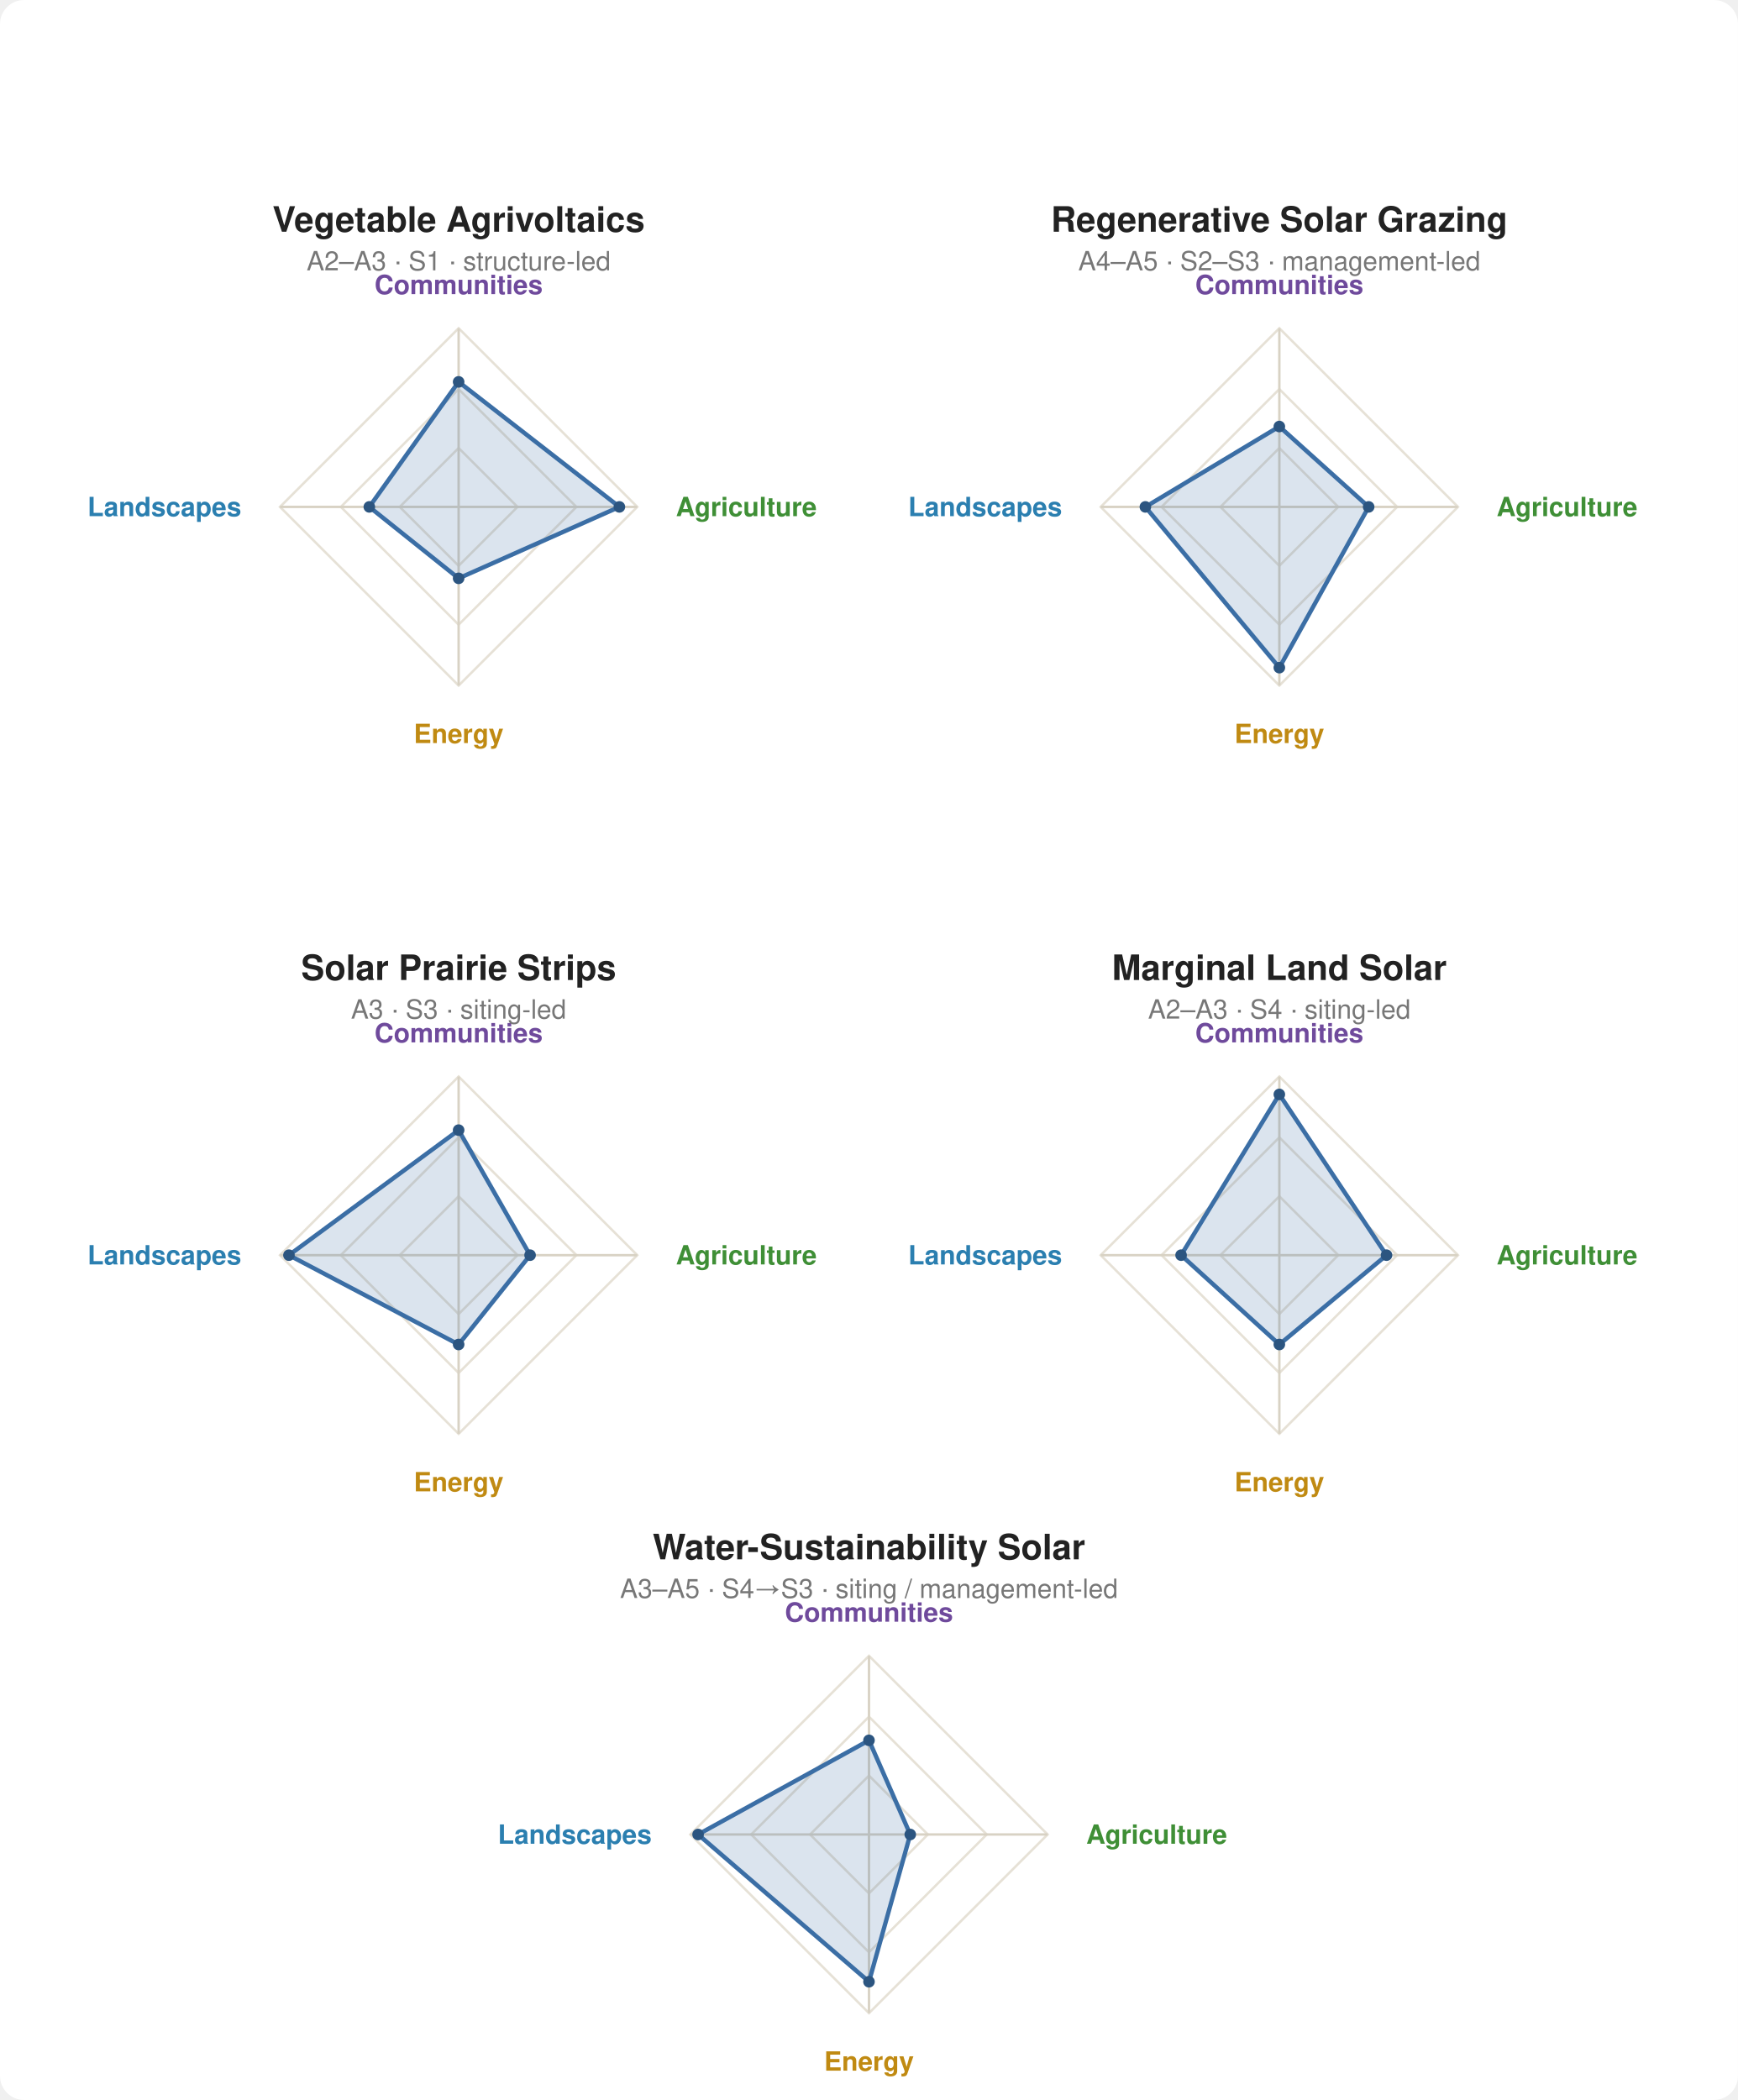
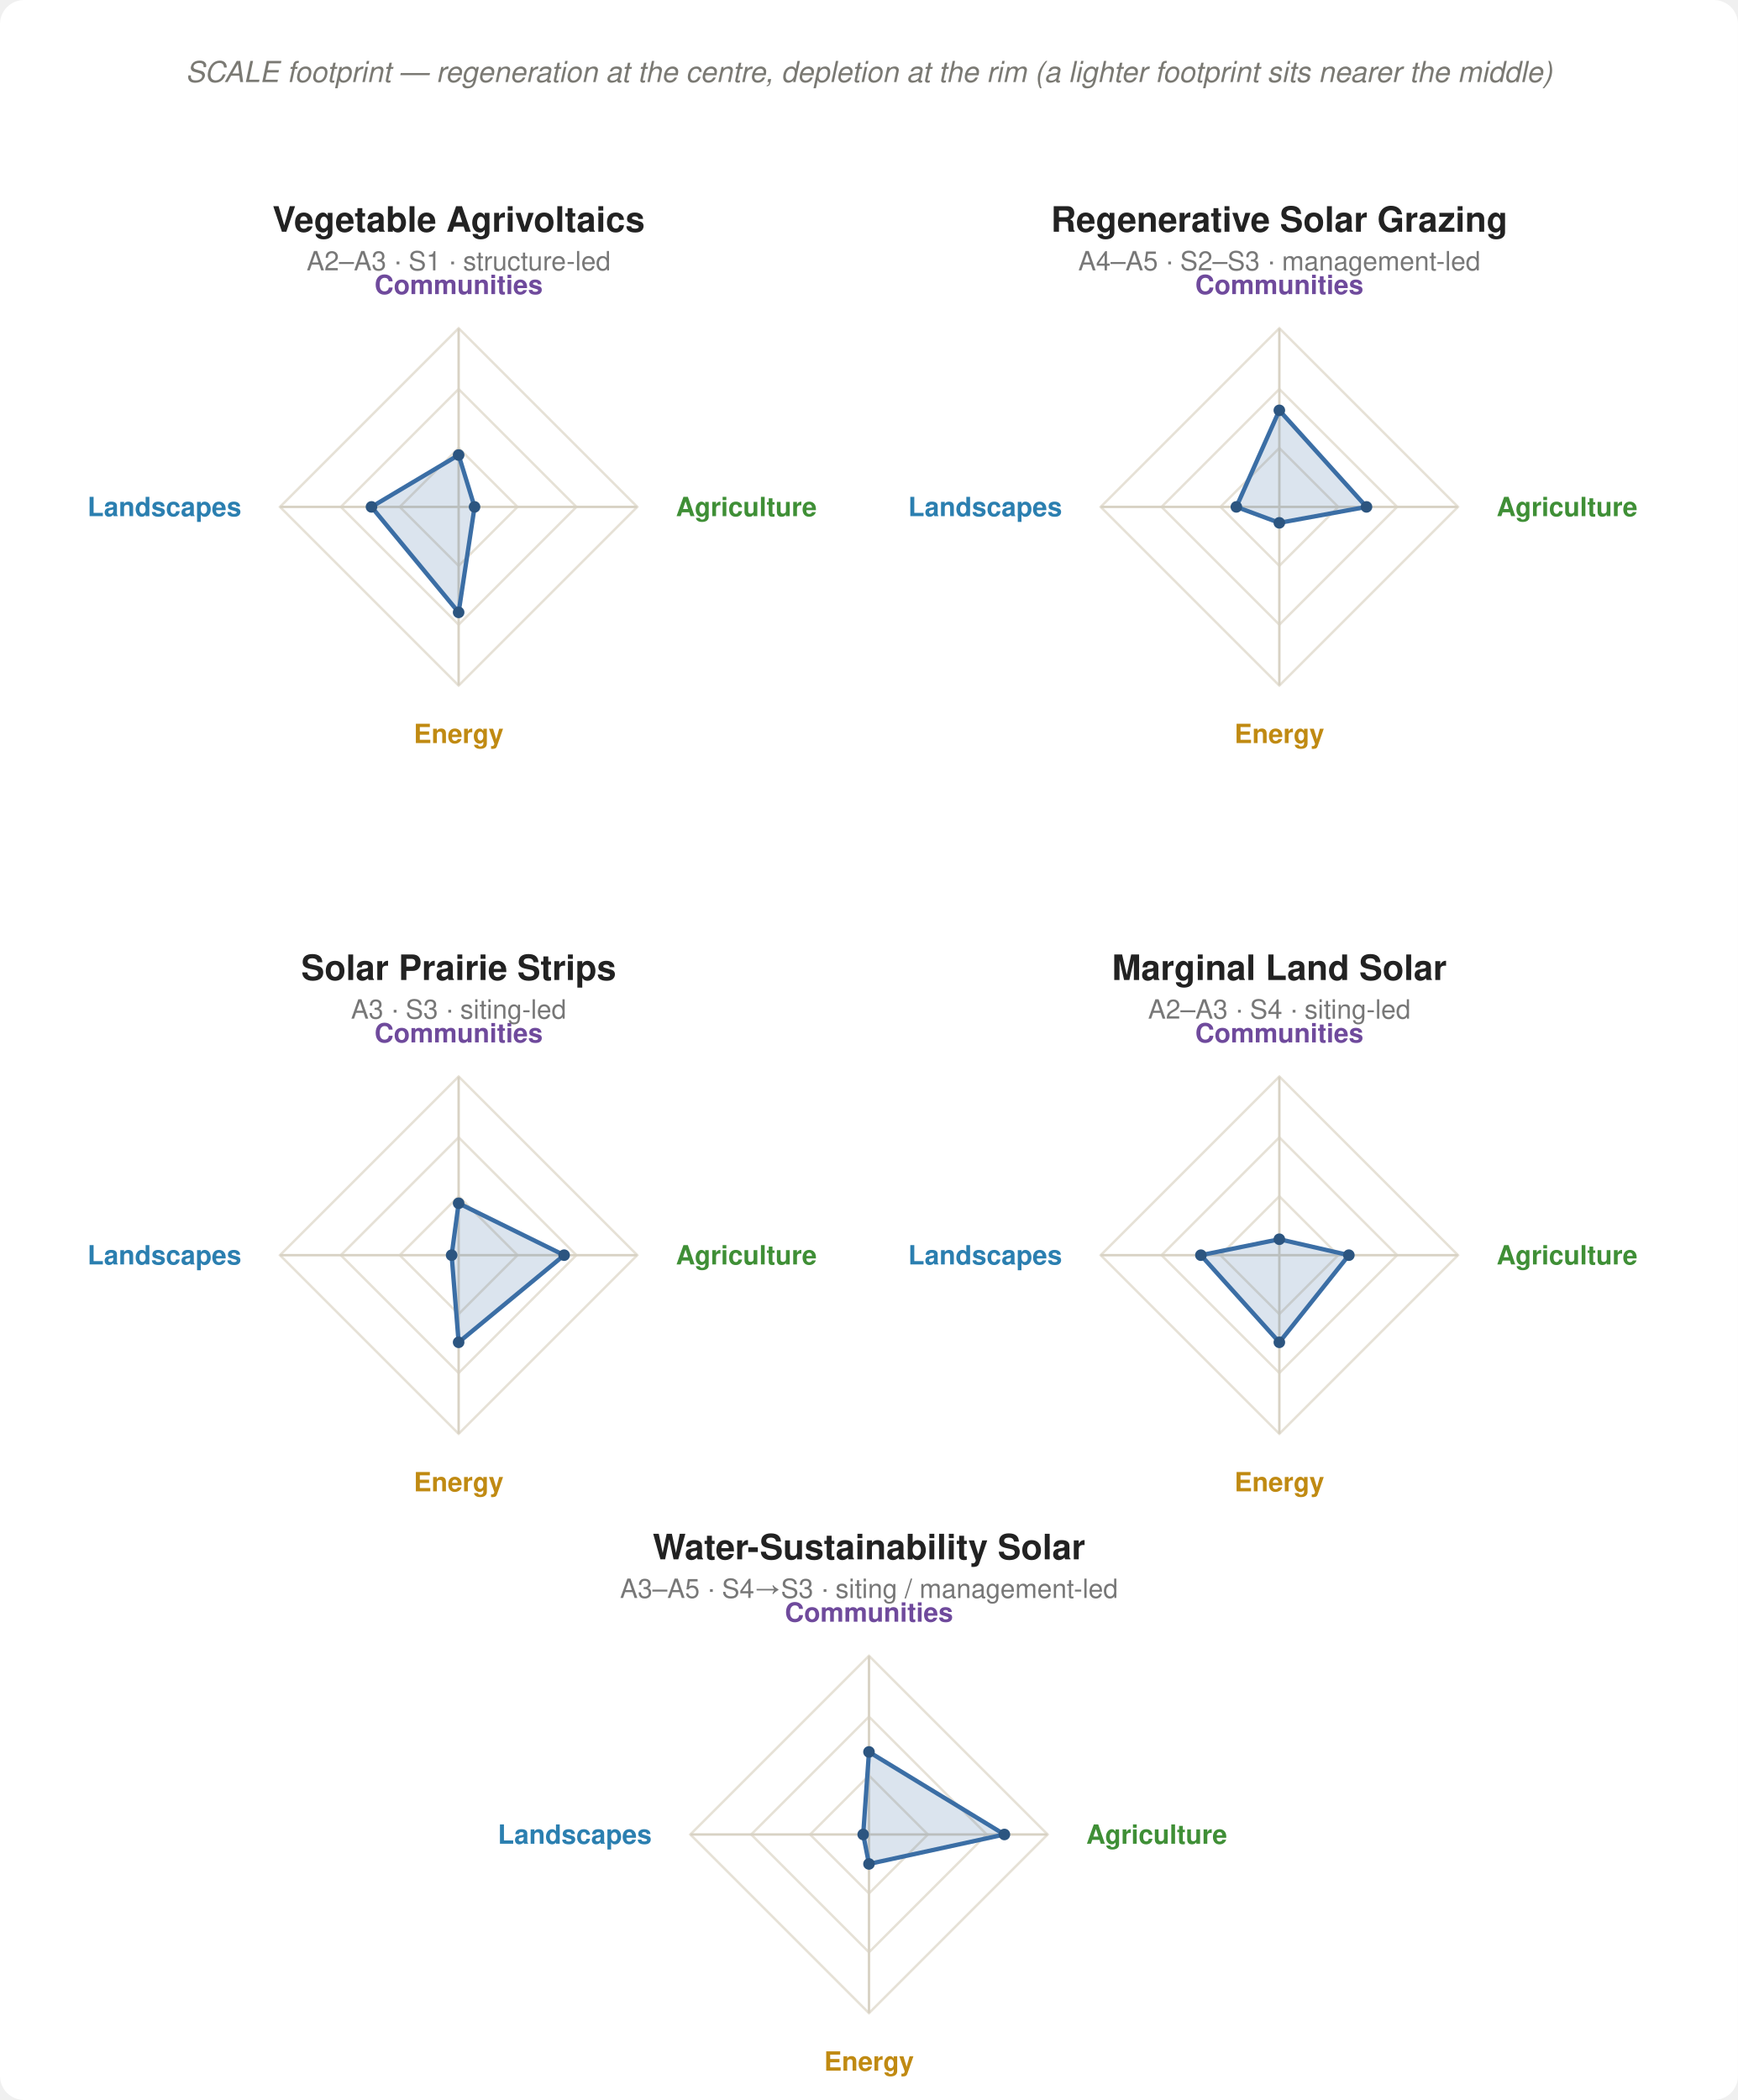
<svg xmlns="http://www.w3.org/2000/svg" viewBox="0 0 720 870" font-family="Helvetica, Arial, sans-serif">
  <rect width="720" height="870" rx="10" fill="#ffffff" />
+   <text x="360" y="34" fill="#7a7973" font-size="12" font-style="italic" text-anchor="middle">SCALE footprint — regeneration at the centre, depletion at the rim (a lighter footprint sits nearer the middle)</text>
  <polygon points="190.0,185.6 214.4,210.0 190.0,234.4 165.6,210.0" fill="none" stroke="#e6e1d6" stroke-width="1" />
  <polygon points="190.0,161.2 238.8,210.0 190.0,258.8 141.2,210.0" fill="none" stroke="#e6e1d6" stroke-width="1" />
  <polygon points="190.0,136.0 264.0,210.0 190.0,284.0 116.0,210.0" fill="none" stroke="#e6e1d6" stroke-width="1" />
  <line x1="190" y1="210" x2="190.0" y2="136.0" stroke="#d8d2c4" stroke-width="1" />
  <text x="190" y="118" fill="#6f4a9c" font-size="11" font-weight="600" text-anchor="middle" dominant-baseline="middle">Communities</text>
  <line x1="190" y1="210" x2="264.0" y2="210.0" stroke="#d8d2c4" stroke-width="1" />
  <text x="280" y="210" fill="#3f8f36" font-size="11" font-weight="600" text-anchor="start" dominant-baseline="middle">Agriculture</text>
  <line x1="190" y1="210" x2="190.0" y2="284.0" stroke="#d8d2c4" stroke-width="1" />
  <text x="190" y="304" fill="#c08a12" font-size="11" font-weight="600" text-anchor="middle" dominant-baseline="middle">Energy</text>
  <line x1="190" y1="210" x2="116.0" y2="210.0" stroke="#d8d2c4" stroke-width="1" />
  <text x="100" y="210" fill="#2b7fb0" font-size="11" font-weight="600" text-anchor="end" dominant-baseline="middle">Landscapes</text>
-   <polygon points="190.0,158.2 256.6,210.0 190.0,239.6 153.0,210.0" fill="#3b6ea5" fill-opacity="0.18" stroke="#3b6ea5" stroke-width="1.8" />
-   <circle cx="190.0" cy="158.2" r="2.4" fill="#2c5580" />
-   <circle cx="256.6" cy="210.0" r="2.4" fill="#2c5580" />
-   <circle cx="190.0" cy="239.6" r="2.4" fill="#2c5580" />
-   <circle cx="153.0" cy="210.0" r="2.4" fill="#2c5580" />
+   <polygon points="190,188.5 196.6,210 190,253.7 153.9,210" fill="#3b6ea5" fill-opacity="0.18" stroke="#3b6ea5" stroke-width="1.8" />
+   <circle cx="190" cy="188.5" r="2.4" fill="#2c5580" />
+   <circle cx="196.6" cy="210" r="2.4" fill="#2c5580" />
+   <circle cx="190" cy="253.7" r="2.4" fill="#2c5580" />
+   <circle cx="153.9" cy="210" r="2.4" fill="#2c5580" />
  <text x="190" y="96" fill="#222" font-size="14.5" font-weight="700" text-anchor="middle">Vegetable Agrivoltaics</text>
  <text x="190" y="112" fill="#777" font-size="11" text-anchor="middle">A2–A3 · S1 · structure-led</text>
  <polygon points="530.0,185.6 554.4,210.0 530.0,234.4 505.6,210.0" fill="none" stroke="#e6e1d6" stroke-width="1" />
  <polygon points="530.0,161.2 578.8,210.0 530.0,258.8 481.2,210.0" fill="none" stroke="#e6e1d6" stroke-width="1" />
  <polygon points="530.0,136.0 604.0,210.0 530.0,284.0 456.0,210.0" fill="none" stroke="#e6e1d6" stroke-width="1" />
  <line x1="530" y1="210" x2="530.0" y2="136.0" stroke="#d8d2c4" stroke-width="1" />
  <text x="530" y="118" fill="#6f4a9c" font-size="11" font-weight="600" text-anchor="middle" dominant-baseline="middle">Communities</text>
  <line x1="530" y1="210" x2="604.0" y2="210.0" stroke="#d8d2c4" stroke-width="1" />
  <text x="620" y="210" fill="#3f8f36" font-size="11" font-weight="600" text-anchor="start" dominant-baseline="middle">Agriculture</text>
  <line x1="530" y1="210" x2="530.0" y2="284.0" stroke="#d8d2c4" stroke-width="1" />
  <text x="530" y="304" fill="#c08a12" font-size="11" font-weight="600" text-anchor="middle" dominant-baseline="middle">Energy</text>
  <line x1="530" y1="210" x2="456.0" y2="210.0" stroke="#d8d2c4" stroke-width="1" />
  <text x="440" y="210" fill="#2b7fb0" font-size="11" font-weight="600" text-anchor="end" dominant-baseline="middle">Landscapes</text>
-   <polygon points="530.0,176.7 567.0,210.0 530.0,276.6 474.5,210.0" fill="#3b6ea5" fill-opacity="0.18" stroke="#3b6ea5" stroke-width="1.8" />
-   <circle cx="530.0" cy="176.7" r="2.4" fill="#2c5580" />
-   <circle cx="567.0" cy="210.0" r="2.4" fill="#2c5580" />
-   <circle cx="530.0" cy="276.6" r="2.4" fill="#2c5580" />
-   <circle cx="474.5" cy="210.0" r="2.4" fill="#2c5580" />
+   <polygon points="530,170 566.1,210 530,216.6 512.2,210" fill="#3b6ea5" fill-opacity="0.18" stroke="#3b6ea5" stroke-width="1.8" />
+   <circle cx="530" cy="170" r="2.4" fill="#2c5580" />
+   <circle cx="566.1" cy="210" r="2.4" fill="#2c5580" />
+   <circle cx="530" cy="216.6" r="2.4" fill="#2c5580" />
+   <circle cx="512.2" cy="210" r="2.4" fill="#2c5580" />
  <text x="530" y="96" fill="#222" font-size="14.5" font-weight="700" text-anchor="middle">Regenerative Solar Grazing</text>
  <text x="530" y="112" fill="#777" font-size="11" text-anchor="middle">A4–A5 · S2–S3 · management-led</text>
  <polygon points="190.0,495.6 214.4,520.0 190.0,544.4 165.6,520.0" fill="none" stroke="#e6e1d6" stroke-width="1" />
  <polygon points="190.0,471.2 238.8,520.0 190.0,568.8 141.2,520.0" fill="none" stroke="#e6e1d6" stroke-width="1" />
  <polygon points="190.0,446.0 264.0,520.0 190.0,594.0 116.0,520.0" fill="none" stroke="#e6e1d6" stroke-width="1" />
  <line x1="190" y1="520" x2="190.0" y2="446.0" stroke="#d8d2c4" stroke-width="1" />
  <text x="190" y="428" fill="#6f4a9c" font-size="11" font-weight="600" text-anchor="middle" dominant-baseline="middle">Communities</text>
  <line x1="190" y1="520" x2="264.0" y2="520.0" stroke="#d8d2c4" stroke-width="1" />
  <text x="280" y="520" fill="#3f8f36" font-size="11" font-weight="600" text-anchor="start" dominant-baseline="middle">Agriculture</text>
  <line x1="190" y1="520" x2="190.0" y2="594.0" stroke="#d8d2c4" stroke-width="1" />
  <text x="190" y="614" fill="#c08a12" font-size="11" font-weight="600" text-anchor="middle" dominant-baseline="middle">Energy</text>
  <line x1="190" y1="520" x2="116.0" y2="520.0" stroke="#d8d2c4" stroke-width="1" />
  <text x="100" y="520" fill="#2b7fb0" font-size="11" font-weight="600" text-anchor="end" dominant-baseline="middle">Landscapes</text>
-   <polygon points="190.0,468.2 219.6,520.0 190.0,557.0 119.7,520.0" fill="#3b6ea5" fill-opacity="0.18" stroke="#3b6ea5" stroke-width="1.8" />
-   <circle cx="190.0" cy="468.2" r="2.4" fill="#2c5580" />
-   <circle cx="219.6" cy="520.0" r="2.4" fill="#2c5580" />
-   <circle cx="190.0" cy="557.0" r="2.4" fill="#2c5580" />
-   <circle cx="119.7" cy="520.0" r="2.4" fill="#2c5580" />
+   <polygon points="190,498.5 233.7,520 190,556.1 187.1,520" fill="#3b6ea5" fill-opacity="0.18" stroke="#3b6ea5" stroke-width="1.8" />
+   <circle cx="190" cy="498.5" r="2.4" fill="#2c5580" />
+   <circle cx="233.7" cy="520" r="2.4" fill="#2c5580" />
+   <circle cx="190" cy="556.1" r="2.4" fill="#2c5580" />
+   <circle cx="187.1" cy="520" r="2.4" fill="#2c5580" />
  <text x="190" y="406" fill="#222" font-size="14.5" font-weight="700" text-anchor="middle">Solar Prairie Strips</text>
  <text x="190" y="422" fill="#777" font-size="11" text-anchor="middle">A3 · S3 · siting-led</text>
  <polygon points="530.0,495.6 554.4,520.0 530.0,544.4 505.6,520.0" fill="none" stroke="#e6e1d6" stroke-width="1" />
  <polygon points="530.0,471.2 578.8,520.0 530.0,568.8 481.2,520.0" fill="none" stroke="#e6e1d6" stroke-width="1" />
  <polygon points="530.0,446.0 604.0,520.0 530.0,594.0 456.0,520.0" fill="none" stroke="#e6e1d6" stroke-width="1" />
  <line x1="530" y1="520" x2="530.0" y2="446.0" stroke="#d8d2c4" stroke-width="1" />
  <text x="530" y="428" fill="#6f4a9c" font-size="11" font-weight="600" text-anchor="middle" dominant-baseline="middle">Communities</text>
  <line x1="530" y1="520" x2="604.0" y2="520.0" stroke="#d8d2c4" stroke-width="1" />
  <text x="620" y="520" fill="#3f8f36" font-size="11" font-weight="600" text-anchor="start" dominant-baseline="middle">Agriculture</text>
  <line x1="530" y1="520" x2="530.0" y2="594.0" stroke="#d8d2c4" stroke-width="1" />
  <text x="530" y="614" fill="#c08a12" font-size="11" font-weight="600" text-anchor="middle" dominant-baseline="middle">Energy</text>
  <line x1="530" y1="520" x2="456.0" y2="520.0" stroke="#d8d2c4" stroke-width="1" />
  <text x="440" y="520" fill="#2b7fb0" font-size="11" font-weight="600" text-anchor="end" dominant-baseline="middle">Landscapes</text>
-   <polygon points="530.0,453.4 574.4,520.0 530.0,557.0 489.3,520.0" fill="#3b6ea5" fill-opacity="0.18" stroke="#3b6ea5" stroke-width="1.8" />
-   <circle cx="530.0" cy="453.4" r="2.4" fill="#2c5580" />
-   <circle cx="574.4" cy="520.0" r="2.4" fill="#2c5580" />
-   <circle cx="530.0" cy="557.0" r="2.4" fill="#2c5580" />
-   <circle cx="489.3" cy="520.0" r="2.4" fill="#2c5580" />
+   <polygon points="530,513.4 558.8,520 530,556.1 497.5,520" fill="#3b6ea5" fill-opacity="0.18" stroke="#3b6ea5" stroke-width="1.8" />
+   <circle cx="530" cy="513.4" r="2.4" fill="#2c5580" />
+   <circle cx="558.8" cy="520" r="2.4" fill="#2c5580" />
+   <circle cx="530" cy="556.1" r="2.4" fill="#2c5580" />
+   <circle cx="497.5" cy="520" r="2.4" fill="#2c5580" />
  <text x="530" y="406" fill="#222" font-size="14.5" font-weight="700" text-anchor="middle">Marginal Land Solar</text>
  <text x="530" y="422" fill="#777" font-size="11" text-anchor="middle">A2–A3 · S4 · siting-led</text>
  <polygon points="360,735.6 384.4,760 360,784.4 335.6,760" fill="none" stroke="#e6e1d6" stroke-width="1" />
  <polygon points="360,711.2 408.8,760 360,808.8 311.2,760" fill="none" stroke="#e6e1d6" stroke-width="1" />
  <polygon points="360,686 434,760 360,834 286,760" fill="none" stroke="#e6e1d6" stroke-width="1" />
  <line x1="360" y1="760" x2="360" y2="686" stroke="#d8d2c4" stroke-width="1" />
  <text x="360" y="668" fill="#6f4a9c" font-size="11" font-weight="600" text-anchor="middle" dominant-baseline="middle">Communities</text>
  <line x1="360" y1="760" x2="434" y2="760" stroke="#d8d2c4" stroke-width="1" />
  <text x="450" y="760" fill="#3f8f36" font-size="11" font-weight="600" text-anchor="start" dominant-baseline="middle">Agriculture</text>
  <line x1="360" y1="760" x2="360" y2="834" stroke="#d8d2c4" stroke-width="1" />
  <text x="360" y="854" fill="#c08a12" font-size="11" font-weight="600" text-anchor="middle" dominant-baseline="middle">Energy</text>
  <line x1="360" y1="760" x2="286" y2="760" stroke="#d8d2c4" stroke-width="1" />
  <text x="270" y="760" fill="#2b7fb0" font-size="11" font-weight="600" text-anchor="end" dominant-baseline="middle">Landscapes</text>
-   <polygon points="360,721 377.1,760 360,821 289.2,760" fill="#3b6ea5" fill-opacity="0.18" stroke="#3b6ea5" stroke-width="1.8" />
-   <circle cx="360" cy="721" r="2.4" fill="#2c5580" />
-   <circle cx="377.1" cy="760" r="2.4" fill="#2c5580" />
-   <circle cx="360" cy="821" r="2.4" fill="#2c5580" />
-   <circle cx="289.2" cy="760" r="2.4" fill="#2c5580" />
+   <polygon points="360,725.8 416.1,760 360,772.2 357.6,760" fill="#3b6ea5" fill-opacity="0.18" stroke="#3b6ea5" stroke-width="1.8" />
+   <circle cx="360" cy="725.8" r="2.4" fill="#2c5580" />
+   <circle cx="416.1" cy="760" r="2.4" fill="#2c5580" />
+   <circle cx="360" cy="772.2" r="2.4" fill="#2c5580" />
+   <circle cx="357.6" cy="760" r="2.4" fill="#2c5580" />
  <text x="360" y="646" fill="#222" font-size="14.5" font-weight="700" text-anchor="middle">Water-Sustainability Solar</text>
  <text x="360" y="662" fill="#777" font-size="11" text-anchor="middle">A3–A5 · S4→S3 · siting / management-led</text>
</svg>
